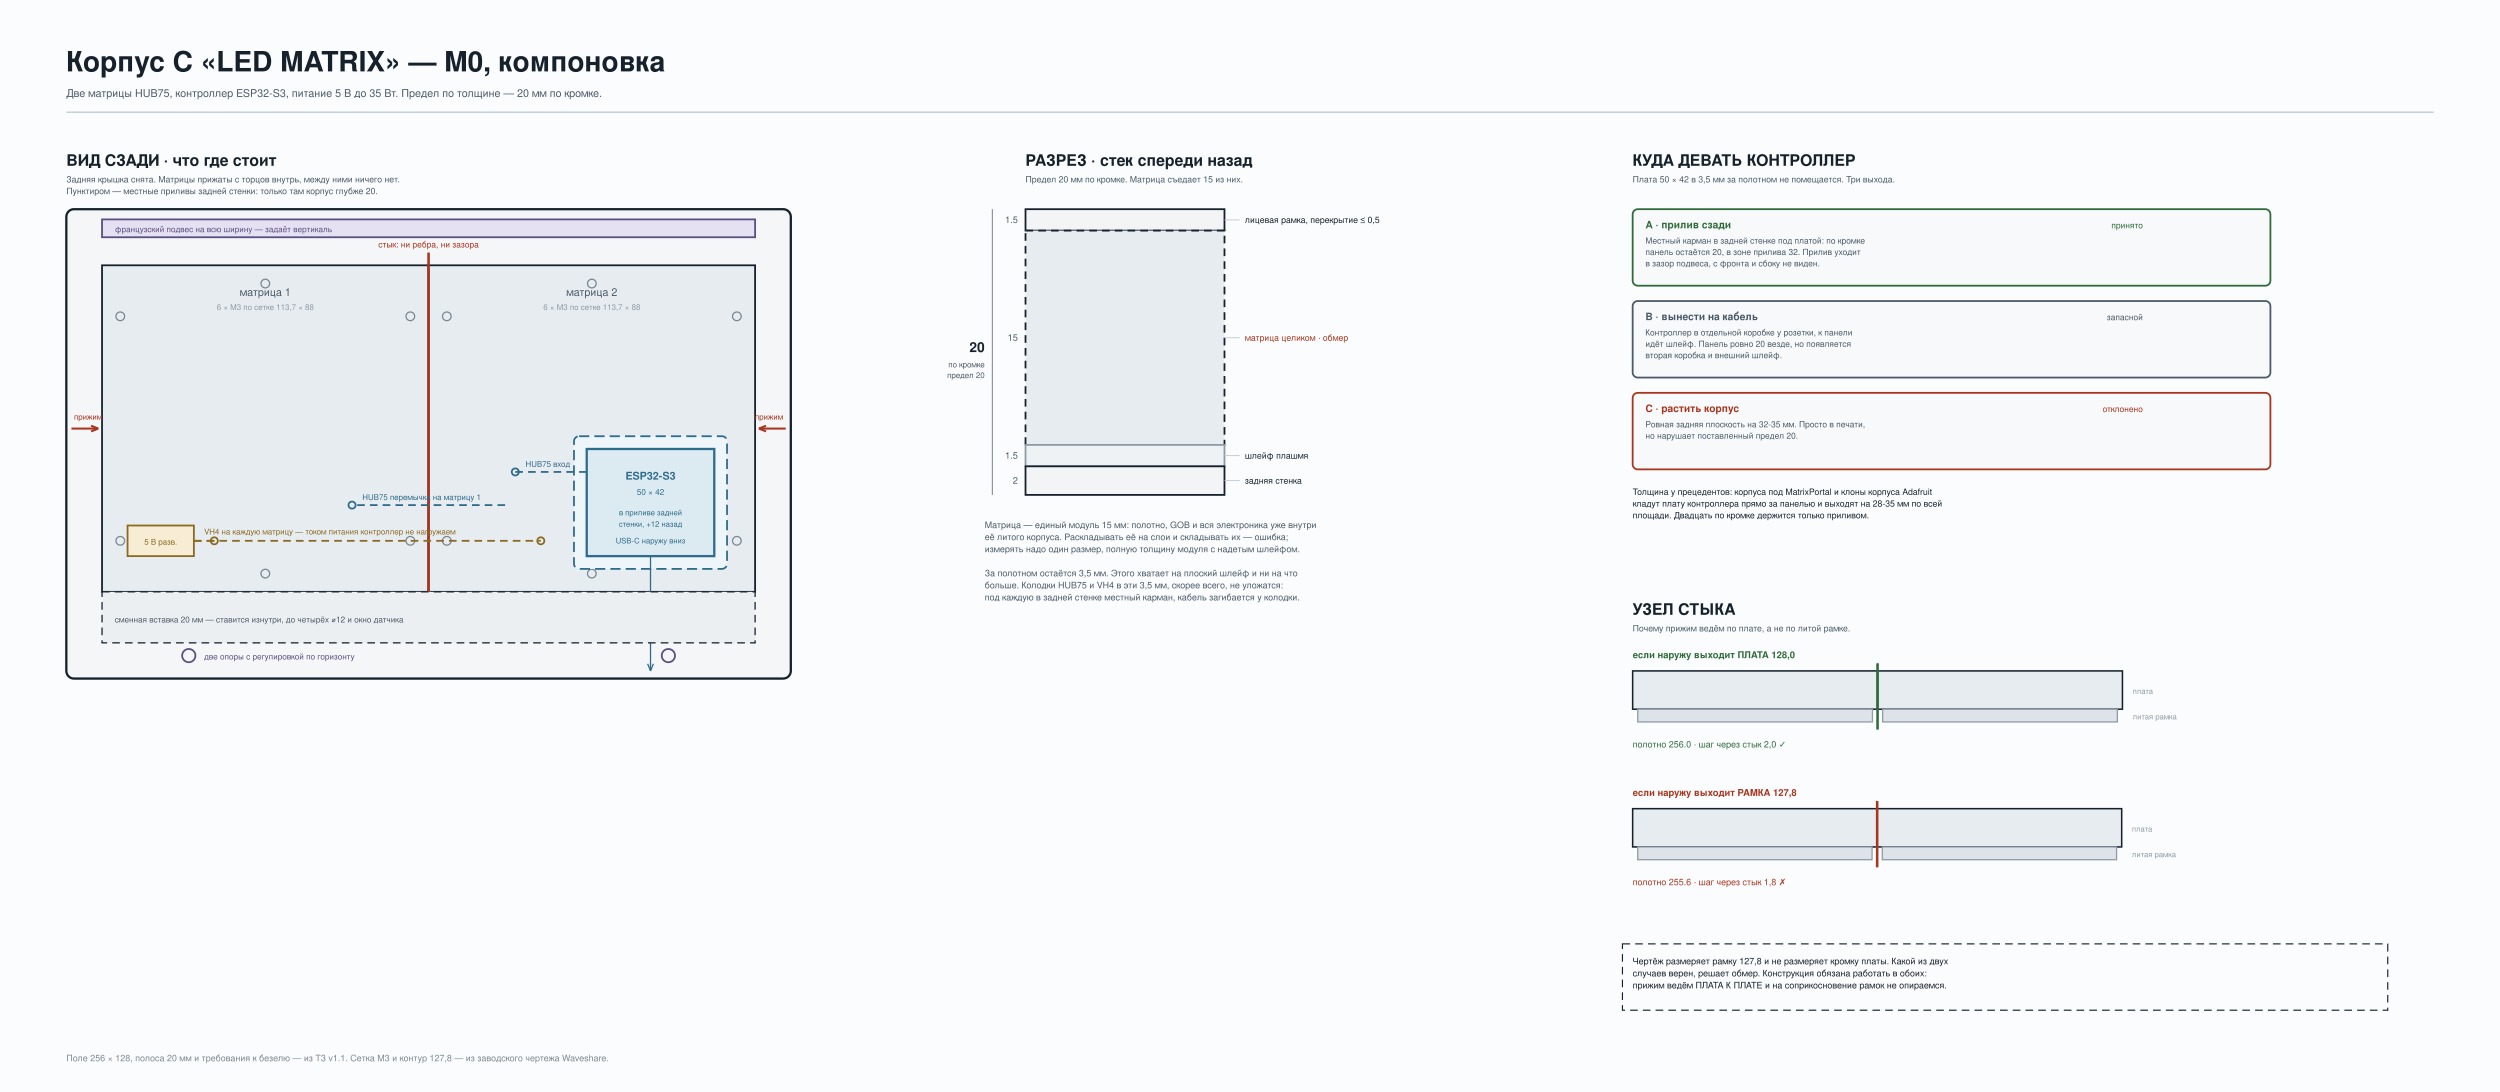
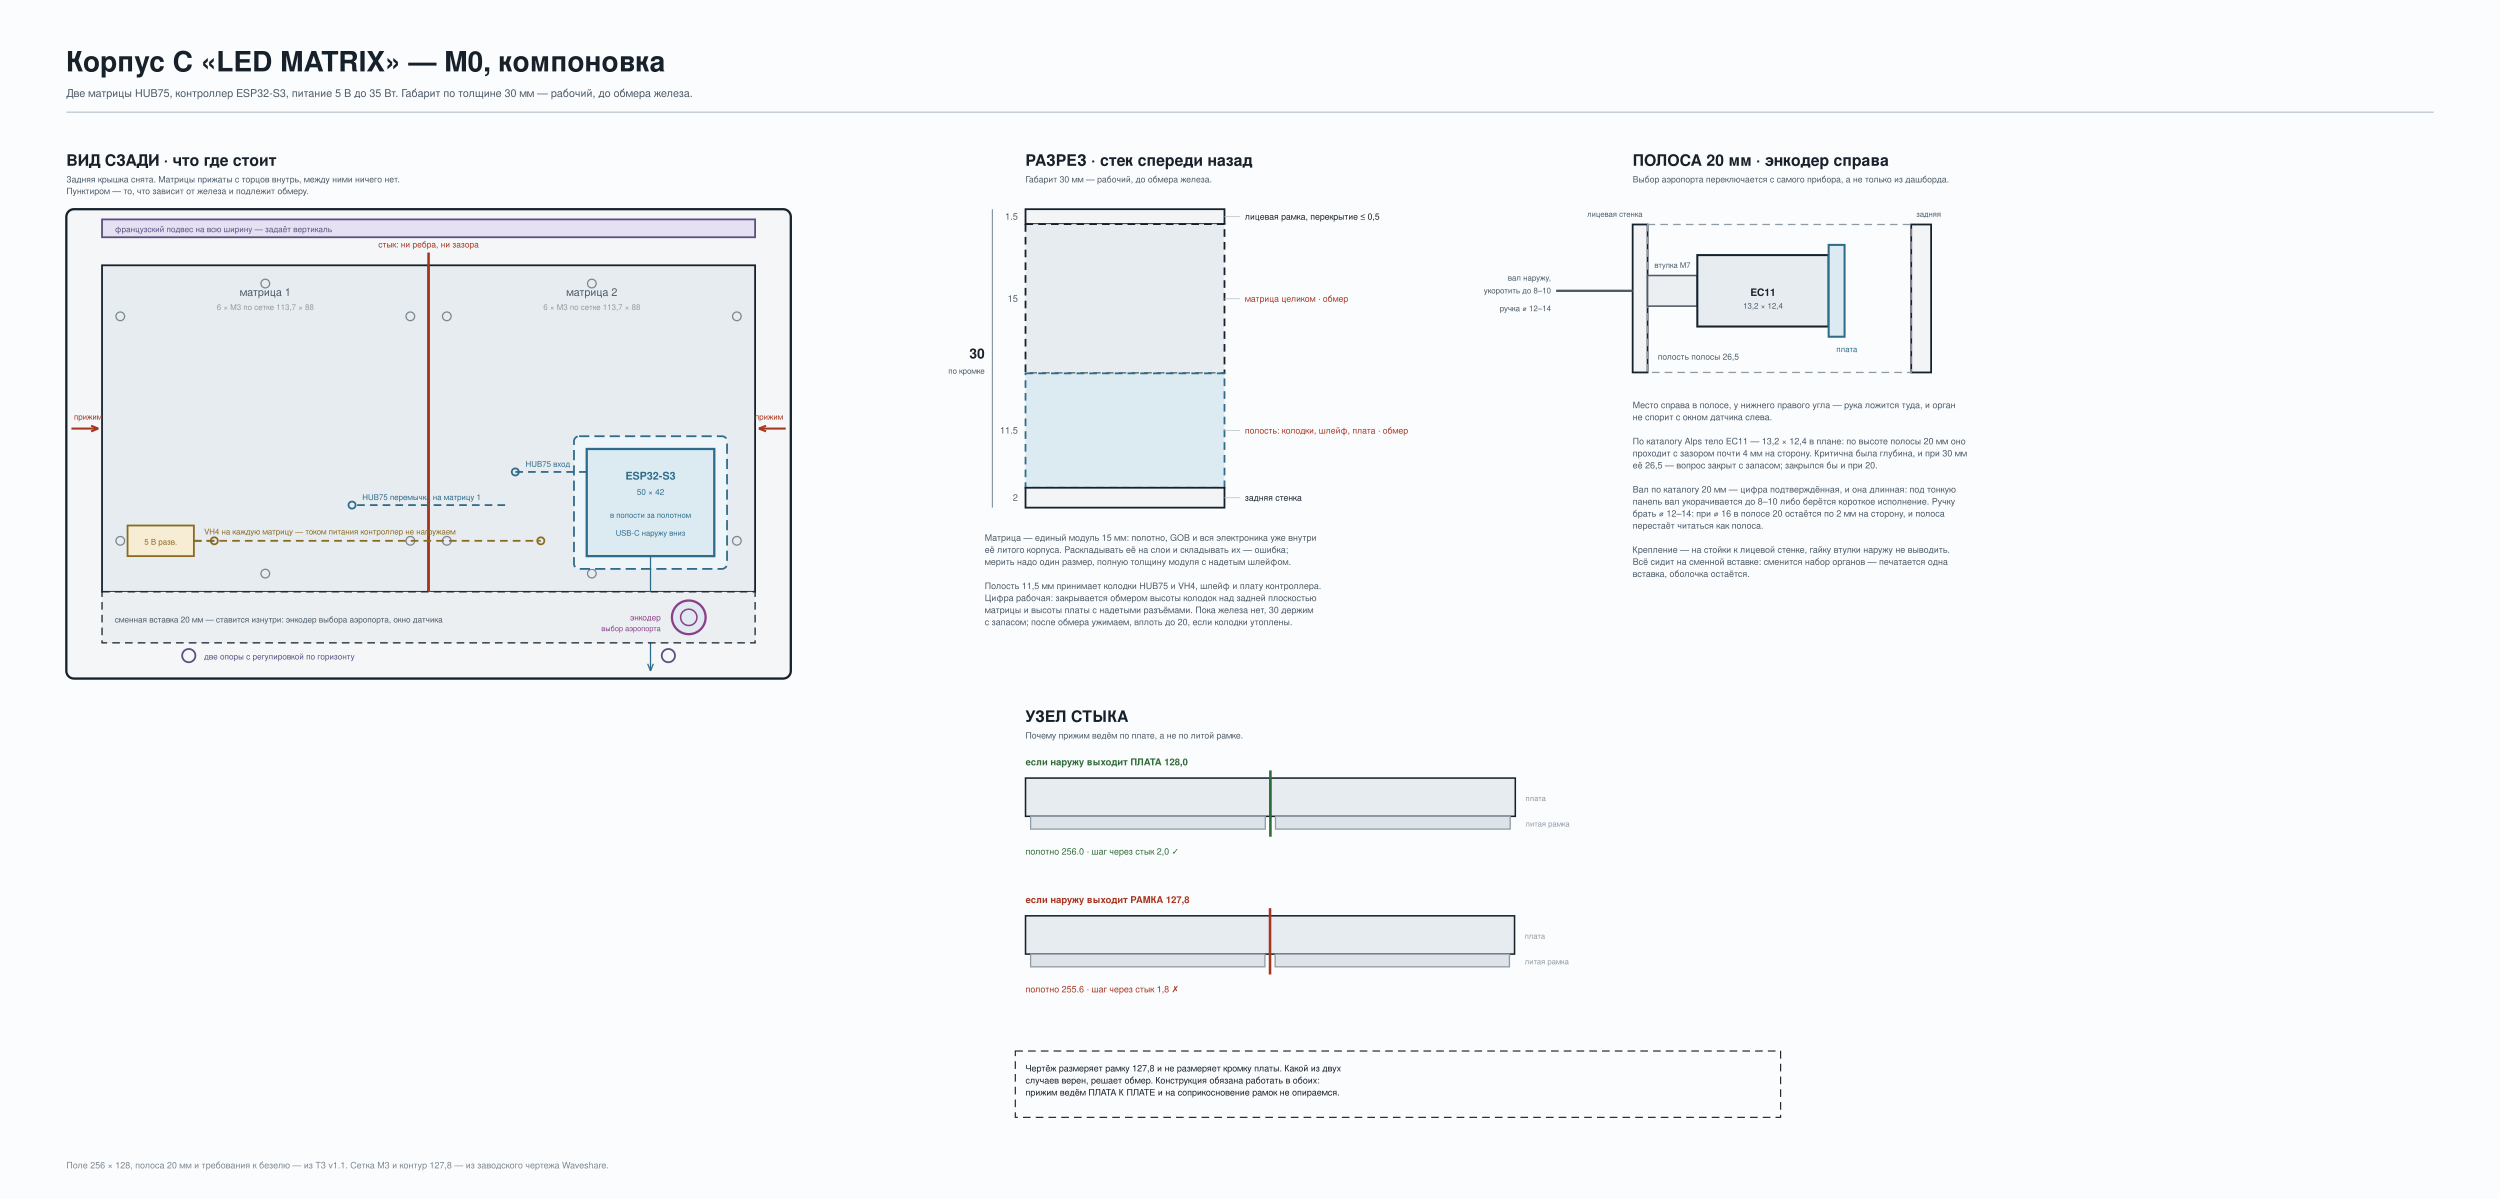
- <svg xmlns="http://www.w3.org/2000/svg" width="1960" height="856" viewBox="0 0 980 428">
-   <rect width="980" height="428" fill="#fbfcfd" />
+ <svg xmlns="http://www.w3.org/2000/svg" width="1960" height="940" viewBox="0 0 980 470">
+   <rect width="980" height="470" fill="#fbfcfd" />
  <text x="26.00" y="28.00" font-size="11.00" fill="#16212c" text-anchor="start" font-weight="bold" font-family="Helvetica,Arial,sans-serif">Корпус C «LED MATRIX» — M0, компоновка</text>
-   <text x="26.00" y="38.00" font-size="4.20" fill="#4a5a68" text-anchor="start" font-weight="normal" font-family="Helvetica,Arial,sans-serif">Две матрицы HUB75, контроллер ESP32-S3, питание 5 В до 35 Вт. Предел по толщине — 20 мм по кромке.</text>
+   <text x="26.00" y="38.00" font-size="4.20" fill="#4a5a68" text-anchor="start" font-weight="normal" font-family="Helvetica,Arial,sans-serif">Две матрицы HUB75, контроллер ESP32-S3, питание 5 В до 35 Вт. Габарит по толщине 30 мм — рабочий, до обмера железа.</text>
  <line x1="26.00" y1="44.00" x2="954.00" y2="44.00" stroke="#c8d0d8" stroke-width="0.60" />
  <text x="26.00" y="65.00" font-size="6.20" fill="#16212c" text-anchor="start" font-weight="bold" font-family="Helvetica,Arial,sans-serif">ВИД СЗАДИ · что где стоит</text>
  <text x="26.00" y="71.50" font-size="3.40" fill="#4a5a68" text-anchor="start" font-weight="normal" font-family="Helvetica,Arial,sans-serif">Задняя крышка снята. Матрицы прижаты с торцов внутрь, между ними ничего нет.</text>
-   <text x="26.00" y="76.09" font-size="3.40" fill="#4a5a68" text-anchor="start" font-weight="normal" font-family="Helvetica,Arial,sans-serif">Пунктиром — местные приливы задней стенки: только там корпус глубже 20.</text>
+   <text x="26.00" y="76.09" font-size="3.40" fill="#4a5a68" text-anchor="start" font-weight="normal" font-family="Helvetica,Arial,sans-serif">Пунктиром — то, что зависит от железа и подлежит обмеру.</text>
  <rect x="26.00" y="82.00" width="284.00" height="184.00" rx="3.0" fill="#f4f6f8" stroke="#16212c" stroke-width="0.90" />
  <rect x="40.00" y="104.00" width="128.00" height="128.00" rx="0.0" fill="#e7ecf0" stroke="#16212c" stroke-width="0.70" />
  <circle cx="104.00" cy="224.85" r="1.70" fill="none" stroke="#7a8791" stroke-width="0.50" />
  <circle cx="47.15" cy="212.00" r="1.70" fill="none" stroke="#7a8791" stroke-width="0.50" />
  <circle cx="160.85" cy="212.00" r="1.70" fill="none" stroke="#7a8791" stroke-width="0.50" />
  <circle cx="47.15" cy="124.00" r="1.70" fill="none" stroke="#7a8791" stroke-width="0.50" />
  <circle cx="160.85" cy="124.00" r="1.70" fill="none" stroke="#7a8791" stroke-width="0.50" />
  <circle cx="104.00" cy="111.15" r="1.70" fill="none" stroke="#7a8791" stroke-width="0.50" />
  <text x="104.00" y="116.00" font-size="4.20" fill="#4a5a68" text-anchor="middle" font-weight="normal" font-family="Helvetica,Arial,sans-serif">матрица 1</text>
  <text x="104.00" y="121.50" font-size="3.10" fill="#8e9aa4" text-anchor="middle" font-weight="normal" font-family="Helvetica,Arial,sans-serif">6 × M3 по сетке 113,7 × 88</text>
  <rect x="168.00" y="104.00" width="128.00" height="128.00" rx="0.0" fill="#e7ecf0" stroke="#16212c" stroke-width="0.70" />
  <circle cx="232.00" cy="224.85" r="1.70" fill="none" stroke="#7a8791" stroke-width="0.50" />
  <circle cx="175.15" cy="212.00" r="1.70" fill="none" stroke="#7a8791" stroke-width="0.50" />
  <circle cx="288.85" cy="212.00" r="1.70" fill="none" stroke="#7a8791" stroke-width="0.50" />
  <circle cx="175.15" cy="124.00" r="1.70" fill="none" stroke="#7a8791" stroke-width="0.50" />
  <circle cx="288.85" cy="124.00" r="1.70" fill="none" stroke="#7a8791" stroke-width="0.50" />
  <circle cx="232.00" cy="111.15" r="1.70" fill="none" stroke="#7a8791" stroke-width="0.50" />
  <text x="232.00" y="116.00" font-size="4.20" fill="#4a5a68" text-anchor="middle" font-weight="normal" font-family="Helvetica,Arial,sans-serif">матрица 2</text>
  <text x="232.00" y="121.50" font-size="3.10" fill="#8e9aa4" text-anchor="middle" font-weight="normal" font-family="Helvetica,Arial,sans-serif">6 × M3 по сетке 113,7 × 88</text>
  <line x1="168.00" y1="99.00" x2="168.00" y2="235.00" stroke="#a8351f" stroke-width="1.00" />
  <text x="168.00" y="97.00" font-size="3.30" fill="#a8351f" text-anchor="middle" font-weight="normal" font-family="Helvetica,Arial,sans-serif">стык: ни ребра, ни зазора</text>
  <line x1="28.00" y1="168.00" x2="38.50" y2="168.00" stroke="#a8351f" stroke-width="0.80" />
  <line x1="38.50" y1="168.00" x2="35.71" y2="166.89" stroke="#a8351f" stroke-width="0.80" />
  <line x1="38.50" y1="168.00" x2="35.71" y2="169.11" stroke="#a8351f" stroke-width="0.80" />
  <line x1="308.00" y1="168.00" x2="297.50" y2="168.00" stroke="#a8351f" stroke-width="0.80" />
  <line x1="297.50" y1="168.00" x2="300.29" y2="169.11" stroke="#a8351f" stroke-width="0.80" />
  <line x1="297.50" y1="168.00" x2="300.29" y2="166.89" stroke="#a8351f" stroke-width="0.80" />
  <text x="29.00" y="164.50" font-size="3.10" fill="#a8351f" text-anchor="start" font-weight="normal" font-family="Helvetica,Arial,sans-serif">прижим</text>
  <text x="307.00" y="164.50" font-size="3.10" fill="#a8351f" text-anchor="end" font-weight="normal" font-family="Helvetica,Arial,sans-serif">прижим</text>
  <rect x="225.00" y="171.00" width="60.00" height="52.00" rx="2.0" fill="#eef6fa" stroke="#2f6b8a" stroke-width="0.70" stroke-dasharray="4 2" />
  <rect x="230.00" y="176.00" width="50.00" height="42.00" rx="0.0" fill="#dcebf2" stroke="#2f6b8a" stroke-width="0.90" />
  <text x="255.00" y="188.00" font-size="4.20" fill="#2f6b8a" text-anchor="middle" font-weight="bold" font-family="Helvetica,Arial,sans-serif">ESP32-S3</text>
  <text x="255.00" y="194.00" font-size="3.20" fill="#2f6b8a" text-anchor="middle" font-weight="normal" font-family="Helvetica,Arial,sans-serif">50 × 42</text>
-   <text x="255.00" y="202.00" font-size="3.00" fill="#2f6b8a" text-anchor="middle" font-weight="normal" font-family="Helvetica,Arial,sans-serif">в приливе задней</text>
-   <text x="255.00" y="206.50" font-size="3.00" fill="#2f6b8a" text-anchor="middle" font-weight="normal" font-family="Helvetica,Arial,sans-serif">стенки, +12 назад</text>
-   <text x="255.00" y="213.00" font-size="3.00" fill="#2f6b8a" text-anchor="middle" font-weight="normal" font-family="Helvetica,Arial,sans-serif">USB-C наружу вниз</text>
+   <text x="255.00" y="203.00" font-size="3.00" fill="#2f6b8a" text-anchor="middle" font-weight="normal" font-family="Helvetica,Arial,sans-serif">в полости за полотном</text>
+   <text x="255.00" y="210.00" font-size="3.00" fill="#2f6b8a" text-anchor="middle" font-weight="normal" font-family="Helvetica,Arial,sans-serif">USB-C наружу вниз</text>
  <line x1="255.00" y1="218.00" x2="255.00" y2="263.00" stroke="#2f6b8a" stroke-width="0.50" />
  <line x1="255.00" y1="263.00" x2="256.11" y2="260.21" stroke="#2f6b8a" stroke-width="0.50" />
  <line x1="255.00" y1="263.00" x2="253.89" y2="260.21" stroke="#2f6b8a" stroke-width="0.50" />
  <line x1="230.00" y1="185.00" x2="202.00" y2="185.00" stroke="#2f6b8a" stroke-width="0.70" stroke-dasharray="3 2" />
  <circle cx="202.00" cy="185.00" r="1.40" fill="none" stroke="#2f6b8a" stroke-width="0.70" />
  <text x="206.00" y="183.00" font-size="3.10" fill="#2f6b8a" text-anchor="start" font-weight="normal" font-family="Helvetica,Arial,sans-serif">HUB75 вход</text>
  <line x1="198.00" y1="198.00" x2="138.00" y2="198.00" stroke="#2f6b8a" stroke-width="0.70" stroke-dasharray="3 2" />
  <circle cx="138.00" cy="198.00" r="1.40" fill="none" stroke="#2f6b8a" stroke-width="0.70" />
  <text x="142.00" y="196.00" font-size="3.10" fill="#2f6b8a" text-anchor="start" font-weight="normal" font-family="Helvetica,Arial,sans-serif">HUB75 перемычка на матрицу 1</text>
  <rect x="50.00" y="206.00" width="26.00" height="12.00" rx="0.0" fill="#f7ecd4" stroke="#8a6a20" stroke-width="0.70" />
  <text x="63.00" y="213.50" font-size="3.10" fill="#8a6a20" text-anchor="middle" font-weight="normal" font-family="Helvetica,Arial,sans-serif">5 В разв.</text>
  <line x1="76.00" y1="212.00" x2="84.00" y2="212.00" stroke="#8a6a20" stroke-width="0.70" stroke-dasharray="3 2" />
  <circle cx="84.00" cy="212.00" r="1.40" fill="none" stroke="#8a6a20" stroke-width="0.70" />
  <line x1="76.00" y1="212.00" x2="212.00" y2="212.00" stroke="#8a6a20" stroke-width="0.70" stroke-dasharray="3 2" />
  <circle cx="212.00" cy="212.00" r="1.40" fill="none" stroke="#8a6a20" stroke-width="0.70" />
  <text x="80.00" y="209.50" font-size="3.10" fill="#8a6a20" text-anchor="start" font-weight="normal" font-family="Helvetica,Arial,sans-serif">VH4 на каждую матрицу — током питания контроллер не нагружаем</text>
  <rect x="40.00" y="86.00" width="256.00" height="7.00" rx="0.0" fill="#e6e1f2" stroke="#5a4f80" stroke-width="0.70" />
  <text x="45.00" y="91.00" font-size="3.20" fill="#5a4f80" text-anchor="start" font-weight="normal" font-family="Helvetica,Arial,sans-serif">французский подвес на всю ширину — задаёт вертикаль</text>
  <circle cx="74.00" cy="257.00" r="2.60" fill="none" stroke="#5a4f80" stroke-width="0.70" />
  <circle cx="262.00" cy="257.00" r="2.60" fill="none" stroke="#5a4f80" stroke-width="0.70" />
  <text x="80.00" y="258.50" font-size="3.20" fill="#5a4f80" text-anchor="start" font-weight="normal" font-family="Helvetica,Arial,sans-serif">две опоры с регулировкой по горизонту</text>
  <rect x="40.00" y="232.00" width="256.00" height="20.00" rx="0.0" fill="#eceff2" stroke="#16212c" stroke-width="0.50" stroke-dasharray="3 2" />
-   <text x="45.00" y="244.00" font-size="3.20" fill="#4a5a68" text-anchor="start" font-weight="normal" font-family="Helvetica,Arial,sans-serif">сменная вставка 20 мм — ставится изнутри, до четырёх ⌀12 и окно датчика</text>
+   <circle cx="270.00" cy="242.00" r="6.60" fill="#dfe9ef" stroke="#8a3f8a" stroke-width="0.90" />
+   <circle cx="270.00" cy="242.00" r="3.20" fill="none" stroke="#8a3f8a" stroke-width="0.60" />
+   <text x="259.00" y="243.20" font-size="3.20" fill="#8a3f8a" text-anchor="end" font-weight="normal" font-family="Helvetica,Arial,sans-serif">энкодер</text>
+   <text x="259.00" y="247.40" font-size="2.90" fill="#8a3f8a" text-anchor="end" font-weight="normal" font-family="Helvetica,Arial,sans-serif">выбор аэропорта</text>
+   <text x="45.00" y="244.00" font-size="3.20" fill="#4a5a68" text-anchor="start" font-weight="normal" font-family="Helvetica,Arial,sans-serif">сменная вставка 20 мм — ставится изнутри: энкодер выбора аэропорта, окно датчика</text>
  <text x="402.00" y="65.00" font-size="6.20" fill="#16212c" text-anchor="start" font-weight="bold" font-family="Helvetica,Arial,sans-serif">РАЗРЕЗ · стек спереди назад</text>
-   <text x="402.00" y="71.50" font-size="3.40" fill="#4a5a68" text-anchor="start" font-weight="normal" font-family="Helvetica,Arial,sans-serif">Предел 20 мм по кромке. Матрица съедает 15 из них.</text>
-   <rect x="402.00" y="82.00" width="78.00" height="8.40" rx="0.0" fill="#f2f4f6" stroke="#16212c" stroke-width="0.70" />
-   <text x="399.00" y="87.40" font-size="3.60" fill="#4a5a68" text-anchor="end" font-weight="normal" font-family="Helvetica,Arial,sans-serif">1.5</text>
-   <line x1="480.00" y1="86.20" x2="486.00" y2="86.20" stroke="#c0c8cf" stroke-width="0.35" />
-   <text x="488.00" y="87.40" font-size="3.40" fill="#16212c" text-anchor="start" font-weight="normal" font-family="Helvetica,Arial,sans-serif">лицевая рамка, перекрытие ≤ 0,5</text>
-   <rect x="402.00" y="90.40" width="78.00" height="84.00" rx="0.0" fill="#e7ecf0" stroke="#16212c" stroke-width="0.70" stroke-dasharray="3 2" />
-   <text x="399.00" y="133.60" font-size="3.60" fill="#4a5a68" text-anchor="end" font-weight="normal" font-family="Helvetica,Arial,sans-serif">15</text>
-   <line x1="480.00" y1="132.40" x2="486.00" y2="132.40" stroke="#c0c8cf" stroke-width="0.35" />
-   <text x="488.00" y="133.60" font-size="3.40" fill="#a8351f" text-anchor="start" font-weight="normal" font-family="Helvetica,Arial,sans-serif">матрица целиком  · обмер</text>
-   <rect x="402.00" y="174.40" width="78.00" height="8.40" rx="0.0" fill="#eef2f5" stroke="#8e9aa4" stroke-width="0.70" />
-   <text x="399.00" y="179.80" font-size="3.60" fill="#4a5a68" text-anchor="end" font-weight="normal" font-family="Helvetica,Arial,sans-serif">1.5</text>
-   <line x1="480.00" y1="178.60" x2="486.00" y2="178.60" stroke="#c0c8cf" stroke-width="0.35" />
-   <text x="488.00" y="179.80" font-size="3.40" fill="#16212c" text-anchor="start" font-weight="normal" font-family="Helvetica,Arial,sans-serif">шлейф плашмя</text>
-   <rect x="402.00" y="182.80" width="78.00" height="11.20" rx="0.0" fill="#f2f4f6" stroke="#16212c" stroke-width="0.70" />
-   <text x="399.00" y="189.60" font-size="3.60" fill="#4a5a68" text-anchor="end" font-weight="normal" font-family="Helvetica,Arial,sans-serif">2</text>
-   <line x1="480.00" y1="188.40" x2="486.00" y2="188.40" stroke="#c0c8cf" stroke-width="0.35" />
-   <text x="488.00" y="189.60" font-size="3.40" fill="#16212c" text-anchor="start" font-weight="normal" font-family="Helvetica,Arial,sans-serif">задняя стенка</text>
-   <line x1="389.00" y1="82.00" x2="389.00" y2="194.00" stroke="#7a8791" stroke-width="0.40" />
-   <text x="386.00" y="138.00" font-size="5.40" fill="#16212c" text-anchor="end" font-weight="bold" font-family="Helvetica,Arial,sans-serif">20</text>
-   <text x="386.00" y="144.00" font-size="3.10" fill="#4a5a68" text-anchor="end" font-weight="normal" font-family="Helvetica,Arial,sans-serif">по кромке</text>
-   <text x="386.00" y="148.19" font-size="3.10" fill="#4a5a68" text-anchor="end" font-weight="normal" font-family="Helvetica,Arial,sans-serif">предел 20</text>
-   <text x="386.00" y="207.00" font-size="3.50" fill="#4a5a68" text-anchor="start" font-weight="normal" font-family="Helvetica,Arial,sans-serif">Матрица — единый модуль 15 мм: полотно, GOB и вся электроника уже внутри</text>
-   <text x="386.00" y="211.72" font-size="3.50" fill="#4a5a68" text-anchor="start" font-weight="normal" font-family="Helvetica,Arial,sans-serif">её литого корпуса. Раскладывать её на слои и складывать их — ошибка;</text>
-   <text x="386.00" y="216.45" font-size="3.50" fill="#4a5a68" text-anchor="start" font-weight="normal" font-family="Helvetica,Arial,sans-serif">измерять надо один размер, полную толщину модуля с надетым шлейфом.</text>
-   <text x="386.00" y="221.18" font-size="3.50" fill="#4a5a68" text-anchor="start" font-weight="normal" font-family="Helvetica,Arial,sans-serif" />
-   <text x="386.00" y="225.90" font-size="3.50" fill="#4a5a68" text-anchor="start" font-weight="normal" font-family="Helvetica,Arial,sans-serif">За полотном остаётся 3,5 мм. Этого хватает на плоский шлейф и ни на что</text>
-   <text x="386.00" y="230.62" font-size="3.50" fill="#4a5a68" text-anchor="start" font-weight="normal" font-family="Helvetica,Arial,sans-serif">больше. Колодки HUB75 и VH4 в эти 3,5 мм, скорее всего, не уложатся:</text>
-   <text x="386.00" y="235.35" font-size="3.50" fill="#4a5a68" text-anchor="start" font-weight="normal" font-family="Helvetica,Arial,sans-serif">под каждую в задней стенке местный карман, кабель загибается у колодки.</text>
-   <text x="640.00" y="65.00" font-size="6.20" fill="#16212c" text-anchor="start" font-weight="bold" font-family="Helvetica,Arial,sans-serif">КУДА ДЕВАТЬ КОНТРОЛЛЕР</text>
-   <text x="640.00" y="71.50" font-size="3.40" fill="#4a5a68" text-anchor="start" font-weight="normal" font-family="Helvetica,Arial,sans-serif">Плата 50 × 42 в 3,5 мм за полотном не помещается. Три выхода.</text>
-   <rect x="640.00" y="82.00" width="250.00" height="30.00" rx="2.0" fill="#f7f9fa" stroke="#2f6b3a" stroke-width="0.70" />
-   <text x="645.00" y="89.50" font-size="4.00" fill="#2f6b3a" text-anchor="start" font-weight="bold" font-family="Helvetica,Arial,sans-serif">A · прилив сзади</text>
-   <text x="840.00" y="89.50" font-size="3.30" fill="#2f6b3a" text-anchor="end" font-weight="normal" font-family="Helvetica,Arial,sans-serif">принято</text>
-   <text x="645.00" y="95.50" font-size="3.30" fill="#4a5a68" text-anchor="start" font-weight="normal" font-family="Helvetica,Arial,sans-serif">Местный карман в задней стенке под платой: по кромке</text>
-   <text x="645.00" y="99.95" font-size="3.30" fill="#4a5a68" text-anchor="start" font-weight="normal" font-family="Helvetica,Arial,sans-serif">панель остаётся 20, в зоне прилива 32. Прилив уходит</text>
-   <text x="645.00" y="104.41" font-size="3.30" fill="#4a5a68" text-anchor="start" font-weight="normal" font-family="Helvetica,Arial,sans-serif">в зазор подвеса, с фронта и сбоку не виден.</text>
-   <rect x="640.00" y="118.00" width="250.00" height="30.00" rx="2.0" fill="#f7f9fa" stroke="#4a5a68" stroke-width="0.70" />
-   <text x="645.00" y="125.50" font-size="4.00" fill="#4a5a68" text-anchor="start" font-weight="bold" font-family="Helvetica,Arial,sans-serif">B · вынести на кабель</text>
-   <text x="840.00" y="125.50" font-size="3.30" fill="#4a5a68" text-anchor="end" font-weight="normal" font-family="Helvetica,Arial,sans-serif">запасной</text>
-   <text x="645.00" y="131.50" font-size="3.30" fill="#4a5a68" text-anchor="start" font-weight="normal" font-family="Helvetica,Arial,sans-serif">Контроллер в отдельной коробке у розетки, к панели</text>
-   <text x="645.00" y="135.96" font-size="3.30" fill="#4a5a68" text-anchor="start" font-weight="normal" font-family="Helvetica,Arial,sans-serif">идёт шлейф. Панель ровно 20 везде, но появляется</text>
-   <text x="645.00" y="140.41" font-size="3.30" fill="#4a5a68" text-anchor="start" font-weight="normal" font-family="Helvetica,Arial,sans-serif">вторая коробка и внешний шлейф.</text>
-   <rect x="640.00" y="154.00" width="250.00" height="30.00" rx="2.0" fill="#f7f9fa" stroke="#a8351f" stroke-width="0.70" />
-   <text x="645.00" y="161.50" font-size="4.00" fill="#a8351f" text-anchor="start" font-weight="bold" font-family="Helvetica,Arial,sans-serif">C · растить корпус</text>
-   <text x="840.00" y="161.50" font-size="3.30" fill="#a8351f" text-anchor="end" font-weight="normal" font-family="Helvetica,Arial,sans-serif">отклонено</text>
-   <text x="645.00" y="167.50" font-size="3.30" fill="#4a5a68" text-anchor="start" font-weight="normal" font-family="Helvetica,Arial,sans-serif">Ровная задняя плоскость на 32-35 мм. Просто в печати,</text>
-   <text x="645.00" y="171.96" font-size="3.30" fill="#4a5a68" text-anchor="start" font-weight="normal" font-family="Helvetica,Arial,sans-serif">но нарушает поставленный предел 20.</text>
-   <text x="640.00" y="194.00" font-size="3.40" fill="#16212c" text-anchor="start" font-weight="normal" font-family="Helvetica,Arial,sans-serif">Толщина у прецедентов: корпуса под MatrixPortal и клоны корпуса Adafruit</text>
-   <text x="640.00" y="198.59" font-size="3.40" fill="#16212c" text-anchor="start" font-weight="normal" font-family="Helvetica,Arial,sans-serif">кладут плату контроллера прямо за панелью и выходят на 28-35 мм по всей</text>
-   <text x="640.00" y="203.18" font-size="3.40" fill="#16212c" text-anchor="start" font-weight="normal" font-family="Helvetica,Arial,sans-serif">площади. Двадцать по кромке держится только приливом.</text>
-   <text x="640.00" y="241.00" font-size="6.20" fill="#16212c" text-anchor="start" font-weight="bold" font-family="Helvetica,Arial,sans-serif">УЗЕЛ СТЫКА</text>
-   <text x="640.00" y="247.50" font-size="3.40" fill="#4a5a68" text-anchor="start" font-weight="normal" font-family="Helvetica,Arial,sans-serif">Почему прижим ведём по плате, а не по литой рамке.</text>
-   <text x="640.00" y="258.00" font-size="3.70" fill="#2f6b3a" text-anchor="start" font-weight="bold" font-family="Helvetica,Arial,sans-serif">если наружу выходит ПЛАТА 128,0</text>
-   <rect x="640.00" y="263.00" width="96.00" height="15.00" rx="0.0" fill="#e7ecf0" stroke="#16212c" stroke-width="0.60" />
-   <rect x="642.00" y="278.00" width="92.00" height="5.00" rx="0.0" fill="#dde3e8" stroke="#8e9aa4" stroke-width="0.50" />
-   <rect x="736.00" y="263.00" width="96.00" height="15.00" rx="0.0" fill="#e7ecf0" stroke="#16212c" stroke-width="0.60" />
-   <rect x="738.00" y="278.00" width="92.00" height="5.00" rx="0.0" fill="#dde3e8" stroke="#8e9aa4" stroke-width="0.50" />
-   <line x1="736.00" y1="260.00" x2="736.00" y2="286.00" stroke="#2f6b3a" stroke-width="1.00" />
-   <text x="836.00" y="272.00" font-size="3.00" fill="#8e9aa4" text-anchor="start" font-weight="normal" font-family="Helvetica,Arial,sans-serif">плата</text>
-   <text x="836.00" y="282.00" font-size="3.00" fill="#8e9aa4" text-anchor="start" font-weight="normal" font-family="Helvetica,Arial,sans-serif">литая рамка</text>
-   <text x="640.00" y="293.00" font-size="3.50" fill="#2f6b3a" text-anchor="start" font-weight="normal" font-family="Helvetica,Arial,sans-serif">полотно 256.0 · шаг через стык 2,0 ✓</text>
-   <text x="640.00" y="312.00" font-size="3.70" fill="#a8351f" text-anchor="start" font-weight="bold" font-family="Helvetica,Arial,sans-serif">если наружу выходит РАМКА 127,8</text>
-   <rect x="640.00" y="317.00" width="95.85" height="15.00" rx="0.0" fill="#e7ecf0" stroke="#16212c" stroke-width="0.60" />
-   <rect x="642.00" y="332.00" width="91.85" height="5.00" rx="0.0" fill="#dde3e8" stroke="#8e9aa4" stroke-width="0.50" />
-   <rect x="735.85" y="317.00" width="95.85" height="15.00" rx="0.0" fill="#e7ecf0" stroke="#16212c" stroke-width="0.60" />
-   <rect x="737.85" y="332.00" width="91.85" height="5.00" rx="0.0" fill="#dde3e8" stroke="#8e9aa4" stroke-width="0.50" />
-   <line x1="735.85" y1="314.00" x2="735.85" y2="340.00" stroke="#a8351f" stroke-width="1.00" />
-   <text x="835.70" y="326.00" font-size="3.00" fill="#8e9aa4" text-anchor="start" font-weight="normal" font-family="Helvetica,Arial,sans-serif">плата</text>
-   <text x="835.70" y="336.00" font-size="3.00" fill="#8e9aa4" text-anchor="start" font-weight="normal" font-family="Helvetica,Arial,sans-serif">литая рамка</text>
-   <text x="640.00" y="347.00" font-size="3.50" fill="#a8351f" text-anchor="start" font-weight="normal" font-family="Helvetica,Arial,sans-serif">полотно 255.6 · шаг через стык 1,8 ✗</text>
-   <rect x="636.00" y="370.00" width="300.00" height="26.00" rx="0.0" fill="none" stroke="#16212c" stroke-width="0.45" stroke-dasharray="3 2" />
-   <text x="640.00" y="378.00" font-size="3.50" fill="#16212c" text-anchor="start" font-weight="normal" font-family="Helvetica,Arial,sans-serif">Чертёж размеряет рамку 127,8 и не размеряет кромку платы. Какой из двух</text>
-   <text x="640.00" y="382.73" font-size="3.50" fill="#16212c" text-anchor="start" font-weight="normal" font-family="Helvetica,Arial,sans-serif">случаев верен, решает обмер. Конструкция обязана работать в обоих:</text>
-   <text x="640.00" y="387.45" font-size="3.50" fill="#16212c" text-anchor="start" font-weight="normal" font-family="Helvetica,Arial,sans-serif">прижим ведём ПЛАТА К ПЛАТЕ и на соприкосновение рамок не опираемся.</text>
-   <text x="26.00" y="416.00" font-size="3.50" fill="#7a8791" text-anchor="start" font-weight="normal" font-family="Helvetica,Arial,sans-serif">Поле 256 × 128, полоса 20 мм и требования к безелю — из ТЗ v1.1. Сетка M3 и контур 127,8 — из заводского чертежа Waveshare.</text>
+   <text x="402.00" y="71.50" font-size="3.40" fill="#4a5a68" text-anchor="start" font-weight="normal" font-family="Helvetica,Arial,sans-serif">Габарит 30 мм — рабочий, до обмера железа.</text>
+   <rect x="402.00" y="82.00" width="78.00" height="5.85" rx="0.0" fill="#f2f4f6" stroke="#16212c" stroke-width="0.70" />
+   <text x="399.00" y="86.12" font-size="3.60" fill="#4a5a68" text-anchor="end" font-weight="normal" font-family="Helvetica,Arial,sans-serif">1.5</text>
+   <line x1="480.00" y1="84.92" x2="486.00" y2="84.92" stroke="#c0c8cf" stroke-width="0.35" />
+   <text x="488.00" y="86.12" font-size="3.40" fill="#16212c" text-anchor="start" font-weight="normal" font-family="Helvetica,Arial,sans-serif">лицевая рамка, перекрытие ≤ 0,5</text>
+   <rect x="402.00" y="87.85" width="78.00" height="58.50" rx="0.0" fill="#e7ecf0" stroke="#16212c" stroke-width="0.70" stroke-dasharray="3 2" />
+   <text x="399.00" y="118.30" font-size="3.60" fill="#4a5a68" text-anchor="end" font-weight="normal" font-family="Helvetica,Arial,sans-serif">15</text>
+   <line x1="480.00" y1="117.10" x2="486.00" y2="117.10" stroke="#c0c8cf" stroke-width="0.35" />
+   <text x="488.00" y="118.30" font-size="3.40" fill="#a8351f" text-anchor="start" font-weight="normal" font-family="Helvetica,Arial,sans-serif">матрица целиком  · обмер</text>
+   <rect x="402.00" y="146.35" width="78.00" height="44.85" rx="0.0" fill="#dcebf2" stroke="#2f6b8a" stroke-width="0.70" stroke-dasharray="3 2" />
+   <text x="399.00" y="169.97" font-size="3.60" fill="#4a5a68" text-anchor="end" font-weight="normal" font-family="Helvetica,Arial,sans-serif">11.5</text>
+   <line x1="480.00" y1="168.78" x2="486.00" y2="168.78" stroke="#c0c8cf" stroke-width="0.35" />
+   <text x="488.00" y="169.97" font-size="3.40" fill="#a8351f" text-anchor="start" font-weight="normal" font-family="Helvetica,Arial,sans-serif">полость: колодки, шлейф, плата  · обмер</text>
+   <rect x="402.00" y="191.20" width="78.00" height="7.80" rx="0.0" fill="#f2f4f6" stroke="#16212c" stroke-width="0.70" />
+   <text x="399.00" y="196.30" font-size="3.60" fill="#4a5a68" text-anchor="end" font-weight="normal" font-family="Helvetica,Arial,sans-serif">2</text>
+   <line x1="480.00" y1="195.10" x2="486.00" y2="195.10" stroke="#c0c8cf" stroke-width="0.35" />
+   <text x="488.00" y="196.30" font-size="3.40" fill="#16212c" text-anchor="start" font-weight="normal" font-family="Helvetica,Arial,sans-serif">задняя стенка</text>
+   <line x1="389.00" y1="82.00" x2="389.00" y2="199.00" stroke="#7a8791" stroke-width="0.40" />
+   <text x="386.00" y="140.50" font-size="5.40" fill="#16212c" text-anchor="end" font-weight="bold" font-family="Helvetica,Arial,sans-serif">30</text>
+   <text x="386.00" y="146.50" font-size="3.10" fill="#4a5a68" text-anchor="end" font-weight="normal" font-family="Helvetica,Arial,sans-serif">по кромке</text>
+   <text x="386.00" y="212.00" font-size="3.50" fill="#4a5a68" text-anchor="start" font-weight="normal" font-family="Helvetica,Arial,sans-serif">Матрица — единый модуль 15 мм: полотно, GOB и вся электроника уже внутри</text>
+   <text x="386.00" y="216.72" font-size="3.50" fill="#4a5a68" text-anchor="start" font-weight="normal" font-family="Helvetica,Arial,sans-serif">её литого корпуса. Раскладывать её на слои и складывать их — ошибка;</text>
+   <text x="386.00" y="221.45" font-size="3.50" fill="#4a5a68" text-anchor="start" font-weight="normal" font-family="Helvetica,Arial,sans-serif">мерить надо один размер, полную толщину модуля с надетым шлейфом.</text>
+   <text x="386.00" y="226.18" font-size="3.50" fill="#4a5a68" text-anchor="start" font-weight="normal" font-family="Helvetica,Arial,sans-serif" />
+   <text x="386.00" y="230.90" font-size="3.50" fill="#4a5a68" text-anchor="start" font-weight="normal" font-family="Helvetica,Arial,sans-serif">Полость 11,5 мм принимает колодки HUB75 и VH4, шлейф и плату контроллера.</text>
+   <text x="386.00" y="235.62" font-size="3.50" fill="#4a5a68" text-anchor="start" font-weight="normal" font-family="Helvetica,Arial,sans-serif">Цифра рабочая: закрывается обмером высоты колодок над задней плоскостью</text>
+   <text x="386.00" y="240.35" font-size="3.50" fill="#4a5a68" text-anchor="start" font-weight="normal" font-family="Helvetica,Arial,sans-serif">матрицы и высоты платы с надетыми разъёмами. Пока железа нет, 30 держим</text>
+   <text x="386.00" y="245.07" font-size="3.50" fill="#4a5a68" text-anchor="start" font-weight="normal" font-family="Helvetica,Arial,sans-serif">с запасом; после обмера ужимаем, вплоть до 20, если колодки утоплены.</text>
+   <text x="640.00" y="65.00" font-size="6.20" fill="#16212c" text-anchor="start" font-weight="bold" font-family="Helvetica,Arial,sans-serif">ПОЛОСА 20 мм · энкодер справа</text>
+   <text x="640.00" y="71.50" font-size="3.40" fill="#4a5a68" text-anchor="start" font-weight="normal" font-family="Helvetica,Arial,sans-serif">Выбор аэропорта переключается с самого прибора, а не только из дашборда.</text>
+   <rect x="640.00" y="88.00" width="5.85" height="58.00" rx="0.0" fill="#f2f4f6" stroke="#16212c" stroke-width="0.70" />
+   <rect x="749.20" y="88.00" width="7.80" height="58.00" rx="0.0" fill="#f2f4f6" stroke="#16212c" stroke-width="0.70" />
+   <rect x="645.85" y="88.00" width="103.35" height="58.00" rx="0.0" fill="none" stroke="#8e9aa4" stroke-width="0.50" stroke-dasharray="3 2" />
+   <text x="649.85" y="141.00" font-size="3.30" fill="#4a5a68" text-anchor="start" font-weight="normal" font-family="Helvetica,Arial,sans-serif">полость полосы 26,5</text>
+   <rect x="645.85" y="108.00" width="19.50" height="12.00" rx="0.0" fill="#eceff2" stroke="#4a5a68" stroke-width="0.60" />
+   <text x="655.60" y="105.00" font-size="3.00" fill="#4a5a68" text-anchor="middle" font-weight="normal" font-family="Helvetica,Arial,sans-serif">втулка M7</text>
+   <rect x="665.35" y="100.00" width="51.48" height="28.00" rx="0.0" fill="#e7ecf0" stroke="#16212c" stroke-width="0.80" />
+   <text x="691.09" y="116.00" font-size="4.00" fill="#16212c" text-anchor="middle" font-weight="bold" font-family="Helvetica,Arial,sans-serif">EC11</text>
+   <text x="691.09" y="121.00" font-size="3.10" fill="#4a5a68" text-anchor="middle" font-weight="normal" font-family="Helvetica,Arial,sans-serif">13,2 × 12,4</text>
+   <rect x="716.83" y="96.00" width="6.24" height="36.00" rx="0.0" fill="#dcebf2" stroke="#2f6b8a" stroke-width="0.80" />
+   <text x="719.83" y="138.00" font-size="3.10" fill="#2f6b8a" text-anchor="start" font-weight="normal" font-family="Helvetica,Arial,sans-serif">плата</text>
+   <line x1="610.00" y1="114.00" x2="640.00" y2="114.00" stroke="#4a5a68" stroke-width="0.90" />
+   <text x="608.00" y="110.00" font-size="3.10" fill="#4a5a68" text-anchor="end" font-weight="normal" font-family="Helvetica,Arial,sans-serif">вал наружу,</text>
+   <text x="608.00" y="115.00" font-size="3.10" fill="#4a5a68" text-anchor="end" font-weight="normal" font-family="Helvetica,Arial,sans-serif">укоротить до 8–10</text>
+   <text x="608.00" y="122.00" font-size="3.10" fill="#4a5a68" text-anchor="end" font-weight="normal" font-family="Helvetica,Arial,sans-serif">ручка ⌀ 12–14</text>
+   <text x="643.85" y="85.00" font-size="3.00" fill="#4a5a68" text-anchor="end" font-weight="normal" font-family="Helvetica,Arial,sans-serif">лицевая стенка</text>
+   <text x="751.20" y="85.00" font-size="3.00" fill="#4a5a68" text-anchor="start" font-weight="normal" font-family="Helvetica,Arial,sans-serif">задняя</text>
+   <text x="640.00" y="160.00" font-size="3.50" fill="#4a5a68" text-anchor="start" font-weight="normal" font-family="Helvetica,Arial,sans-serif">Место справа в полосе, у нижнего правого угла — рука ложится туда, и орган</text>
+   <text x="640.00" y="164.72" font-size="3.50" fill="#4a5a68" text-anchor="start" font-weight="normal" font-family="Helvetica,Arial,sans-serif">не спорит с окном датчика слева.</text>
+   <text x="640.00" y="169.45" font-size="3.50" fill="#4a5a68" text-anchor="start" font-weight="normal" font-family="Helvetica,Arial,sans-serif" />
+   <text x="640.00" y="174.18" font-size="3.50" fill="#4a5a68" text-anchor="start" font-weight="normal" font-family="Helvetica,Arial,sans-serif">По каталогу Alps тело EC11 — 13,2 × 12,4 в плане: по высоте полосы 20 мм оно</text>
+   <text x="640.00" y="178.90" font-size="3.50" fill="#4a5a68" text-anchor="start" font-weight="normal" font-family="Helvetica,Arial,sans-serif">проходит с зазором почти 4 мм на сторону. Критична была глубина, и при 30 мм</text>
+   <text x="640.00" y="183.62" font-size="3.50" fill="#4a5a68" text-anchor="start" font-weight="normal" font-family="Helvetica,Arial,sans-serif">её 26,5 — вопрос закрыт с запасом; закрылся бы и при 20.</text>
+   <text x="640.00" y="188.35" font-size="3.50" fill="#4a5a68" text-anchor="start" font-weight="normal" font-family="Helvetica,Arial,sans-serif" />
+   <text x="640.00" y="193.07" font-size="3.50" fill="#4a5a68" text-anchor="start" font-weight="normal" font-family="Helvetica,Arial,sans-serif">Вал по каталогу 20 мм — цифра подтверждённая, и она длинная: под тонкую</text>
+   <text x="640.00" y="197.80" font-size="3.50" fill="#4a5a68" text-anchor="start" font-weight="normal" font-family="Helvetica,Arial,sans-serif">панель вал укорачивается до 8–10 либо берётся короткое исполнение. Ручку</text>
+   <text x="640.00" y="202.53" font-size="3.50" fill="#4a5a68" text-anchor="start" font-weight="normal" font-family="Helvetica,Arial,sans-serif">брать ⌀ 12–14: при ⌀ 16 в полосе 20 остаётся по 2 мм на сторону, и полоса</text>
+   <text x="640.00" y="207.25" font-size="3.50" fill="#4a5a68" text-anchor="start" font-weight="normal" font-family="Helvetica,Arial,sans-serif">перестаёт читаться как полоса.</text>
+   <text x="640.00" y="211.97" font-size="3.50" fill="#4a5a68" text-anchor="start" font-weight="normal" font-family="Helvetica,Arial,sans-serif" />
+   <text x="640.00" y="216.70" font-size="3.50" fill="#4a5a68" text-anchor="start" font-weight="normal" font-family="Helvetica,Arial,sans-serif">Крепление — на стойки к лицевой стенке, гайку втулки наружу не выводить.</text>
+   <text x="640.00" y="221.43" font-size="3.50" fill="#4a5a68" text-anchor="start" font-weight="normal" font-family="Helvetica,Arial,sans-serif">Всё сидит на сменной вставке: сменится набор органов — печатается одна</text>
+   <text x="640.00" y="226.15" font-size="3.50" fill="#4a5a68" text-anchor="start" font-weight="normal" font-family="Helvetica,Arial,sans-serif">вставка, оболочка остаётся.</text>
+   <text x="402.00" y="283.00" font-size="6.20" fill="#16212c" text-anchor="start" font-weight="bold" font-family="Helvetica,Arial,sans-serif">УЗЕЛ СТЫКА</text>
+   <text x="402.00" y="289.50" font-size="3.40" fill="#4a5a68" text-anchor="start" font-weight="normal" font-family="Helvetica,Arial,sans-serif">Почему прижим ведём по плате, а не по литой рамке.</text>
+   <text x="402.00" y="300.00" font-size="3.70" fill="#2f6b3a" text-anchor="start" font-weight="bold" font-family="Helvetica,Arial,sans-serif">если наружу выходит ПЛАТА 128,0</text>
+   <rect x="402.00" y="305.00" width="96.00" height="15.00" rx="0.0" fill="#e7ecf0" stroke="#16212c" stroke-width="0.60" />
+   <rect x="404.00" y="320.00" width="92.00" height="5.00" rx="0.0" fill="#dde3e8" stroke="#8e9aa4" stroke-width="0.50" />
+   <rect x="498.00" y="305.00" width="96.00" height="15.00" rx="0.0" fill="#e7ecf0" stroke="#16212c" stroke-width="0.60" />
+   <rect x="500.00" y="320.00" width="92.00" height="5.00" rx="0.0" fill="#dde3e8" stroke="#8e9aa4" stroke-width="0.50" />
+   <line x1="498.00" y1="302.00" x2="498.00" y2="328.00" stroke="#2f6b3a" stroke-width="1.00" />
+   <text x="598.00" y="314.00" font-size="3.00" fill="#8e9aa4" text-anchor="start" font-weight="normal" font-family="Helvetica,Arial,sans-serif">плата</text>
+   <text x="598.00" y="324.00" font-size="3.00" fill="#8e9aa4" text-anchor="start" font-weight="normal" font-family="Helvetica,Arial,sans-serif">литая рамка</text>
+   <text x="402.00" y="335.00" font-size="3.50" fill="#2f6b3a" text-anchor="start" font-weight="normal" font-family="Helvetica,Arial,sans-serif">полотно 256.0 · шаг через стык 2,0 ✓</text>
+   <text x="402.00" y="354.00" font-size="3.70" fill="#a8351f" text-anchor="start" font-weight="bold" font-family="Helvetica,Arial,sans-serif">если наружу выходит РАМКА 127,8</text>
+   <rect x="402.00" y="359.00" width="95.85" height="15.00" rx="0.0" fill="#e7ecf0" stroke="#16212c" stroke-width="0.60" />
+   <rect x="404.00" y="374.00" width="91.85" height="5.00" rx="0.0" fill="#dde3e8" stroke="#8e9aa4" stroke-width="0.50" />
+   <rect x="497.85" y="359.00" width="95.85" height="15.00" rx="0.0" fill="#e7ecf0" stroke="#16212c" stroke-width="0.60" />
+   <rect x="499.85" y="374.00" width="91.85" height="5.00" rx="0.0" fill="#dde3e8" stroke="#8e9aa4" stroke-width="0.50" />
+   <line x1="497.85" y1="356.00" x2="497.85" y2="382.00" stroke="#a8351f" stroke-width="1.00" />
+   <text x="597.70" y="368.00" font-size="3.00" fill="#8e9aa4" text-anchor="start" font-weight="normal" font-family="Helvetica,Arial,sans-serif">плата</text>
+   <text x="597.70" y="378.00" font-size="3.00" fill="#8e9aa4" text-anchor="start" font-weight="normal" font-family="Helvetica,Arial,sans-serif">литая рамка</text>
+   <text x="402.00" y="389.00" font-size="3.50" fill="#a8351f" text-anchor="start" font-weight="normal" font-family="Helvetica,Arial,sans-serif">полотно 255.6 · шаг через стык 1,8 ✗</text>
+   <rect x="398.00" y="412.00" width="300.00" height="26.00" rx="0.0" fill="none" stroke="#16212c" stroke-width="0.45" stroke-dasharray="3 2" />
+   <text x="402.00" y="420.00" font-size="3.50" fill="#16212c" text-anchor="start" font-weight="normal" font-family="Helvetica,Arial,sans-serif">Чертёж размеряет рамку 127,8 и не размеряет кромку платы. Какой из двух</text>
+   <text x="402.00" y="424.73" font-size="3.50" fill="#16212c" text-anchor="start" font-weight="normal" font-family="Helvetica,Arial,sans-serif">случаев верен, решает обмер. Конструкция обязана работать в обоих:</text>
+   <text x="402.00" y="429.45" font-size="3.50" fill="#16212c" text-anchor="start" font-weight="normal" font-family="Helvetica,Arial,sans-serif">прижим ведём ПЛАТА К ПЛАТЕ и на соприкосновение рамок не опираемся.</text>
+   <text x="26.00" y="458.00" font-size="3.50" fill="#7a8791" text-anchor="start" font-weight="normal" font-family="Helvetica,Arial,sans-serif">Поле 256 × 128, полоса 20 мм и требования к безелю — из ТЗ v1.1. Сетка M3 и контур 127,8 — из заводского чертежа Waveshare.</text>
</svg>
